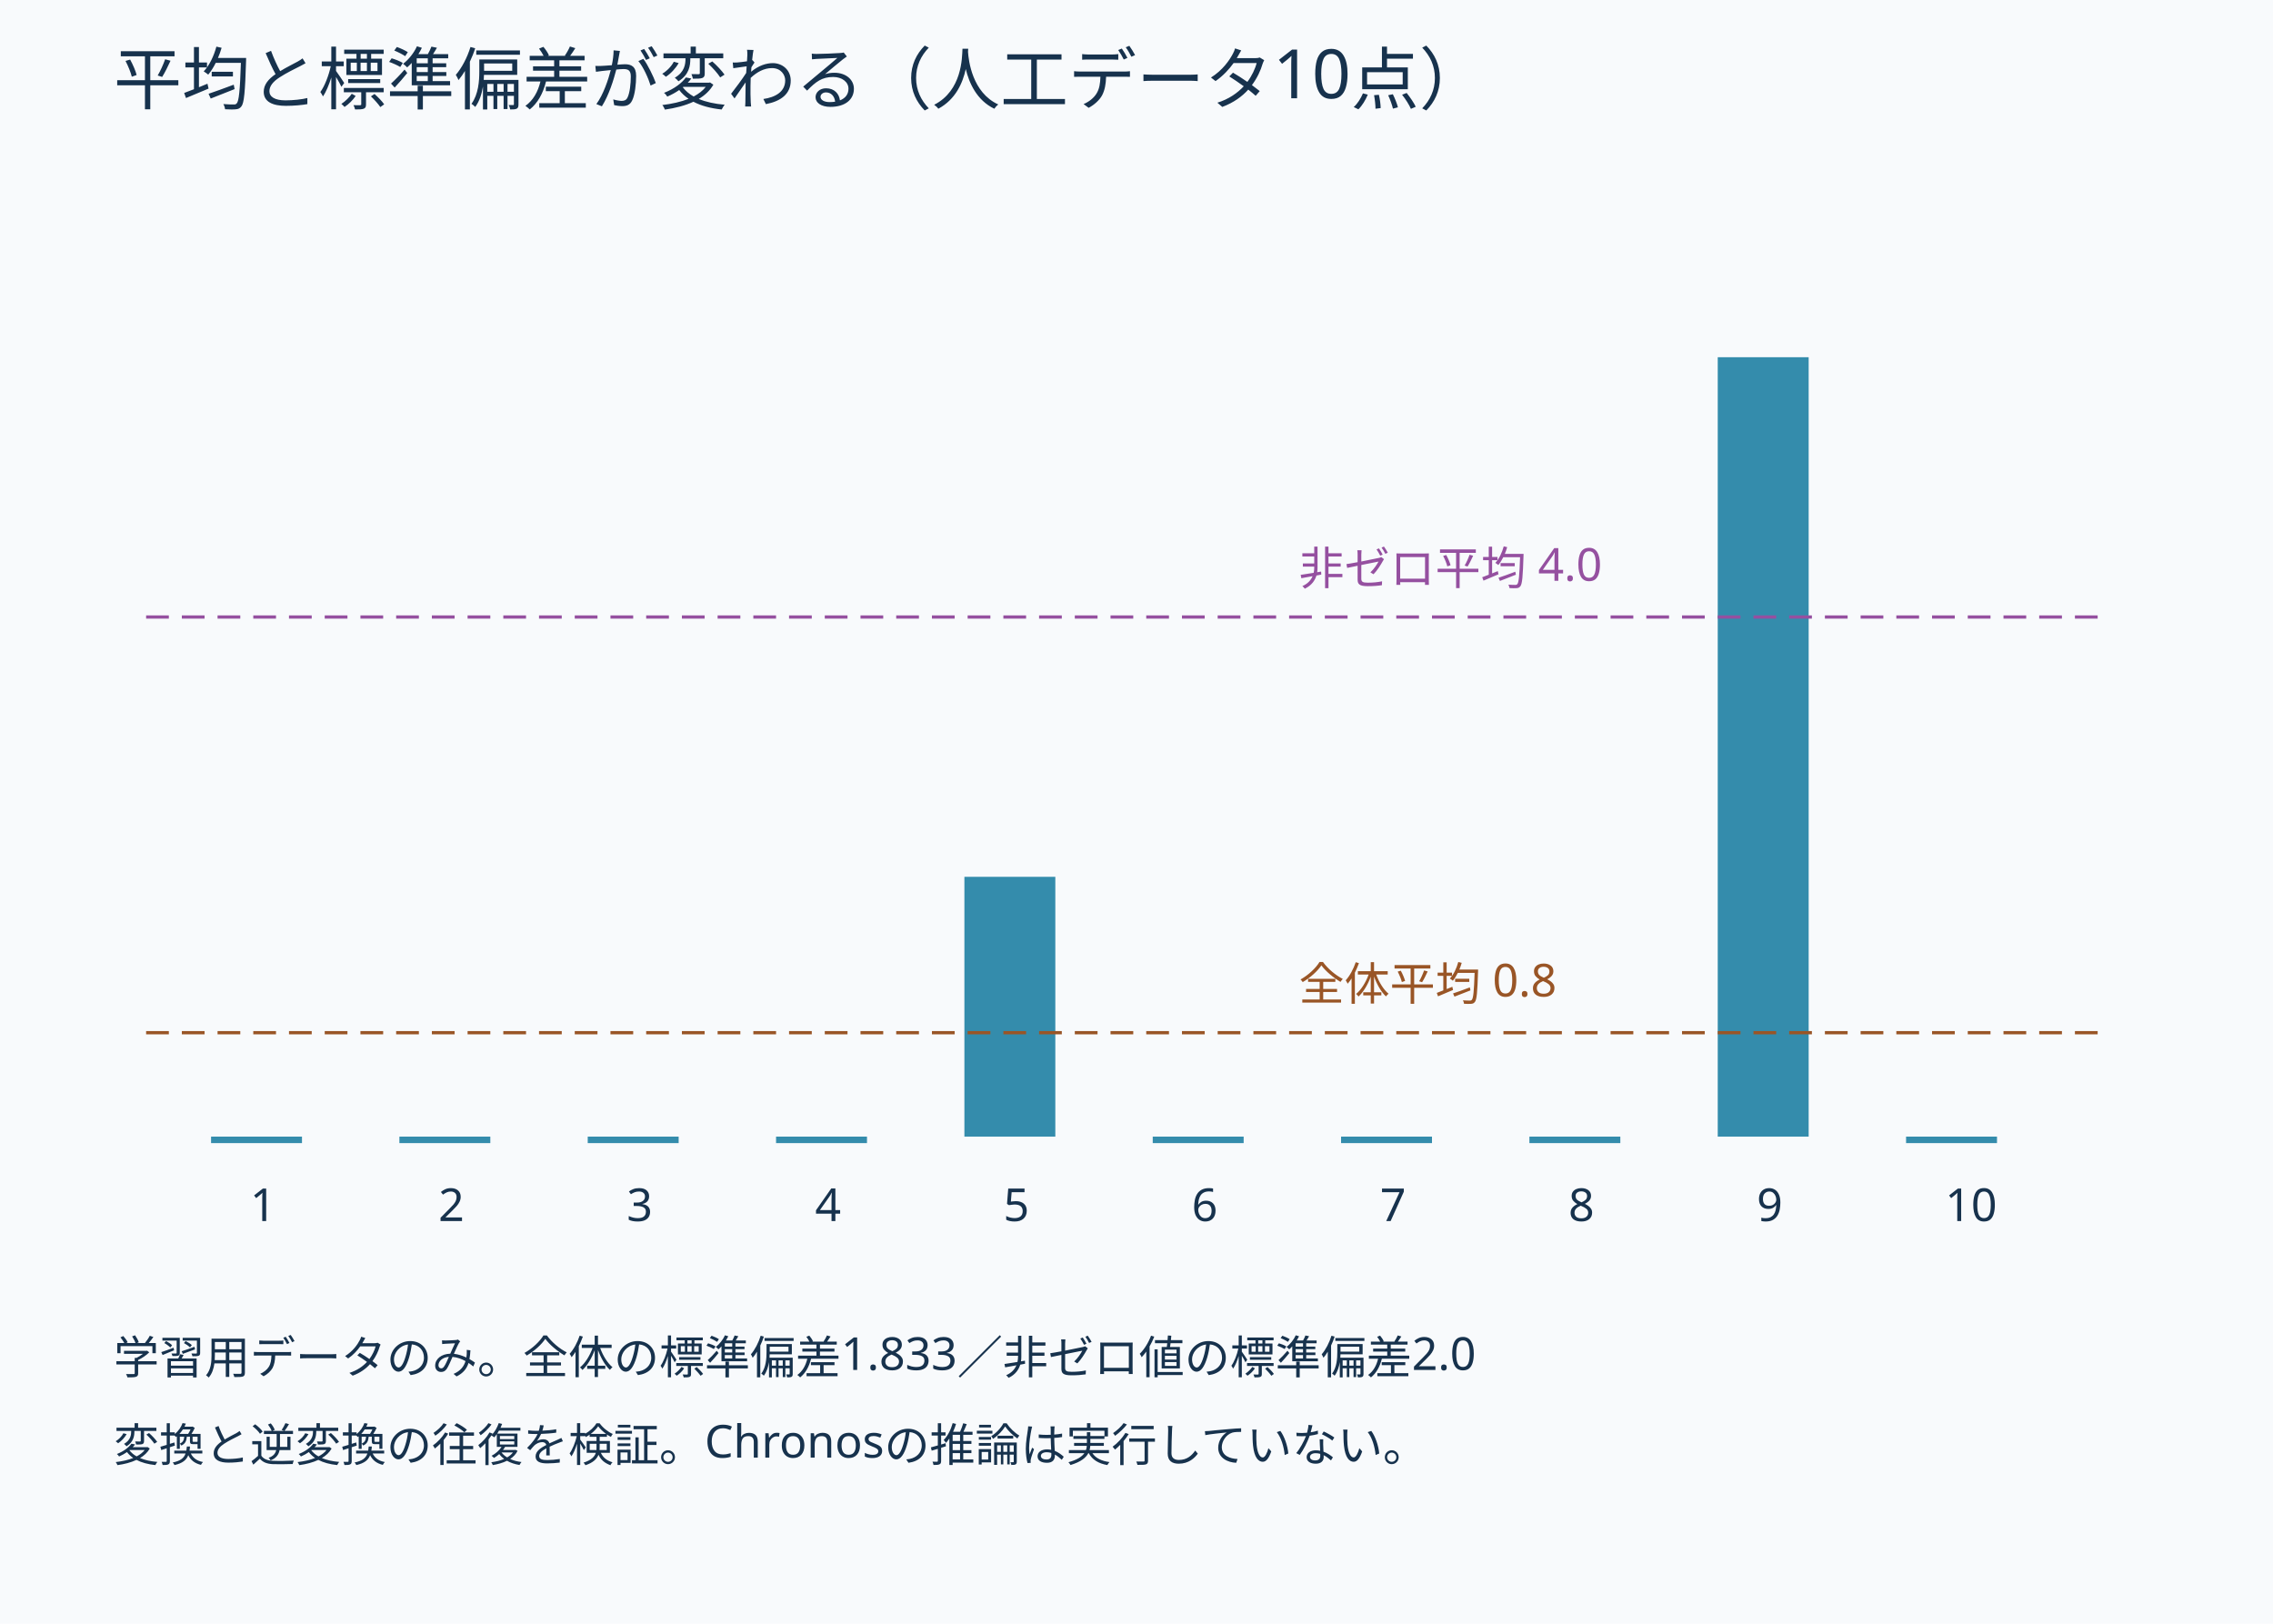
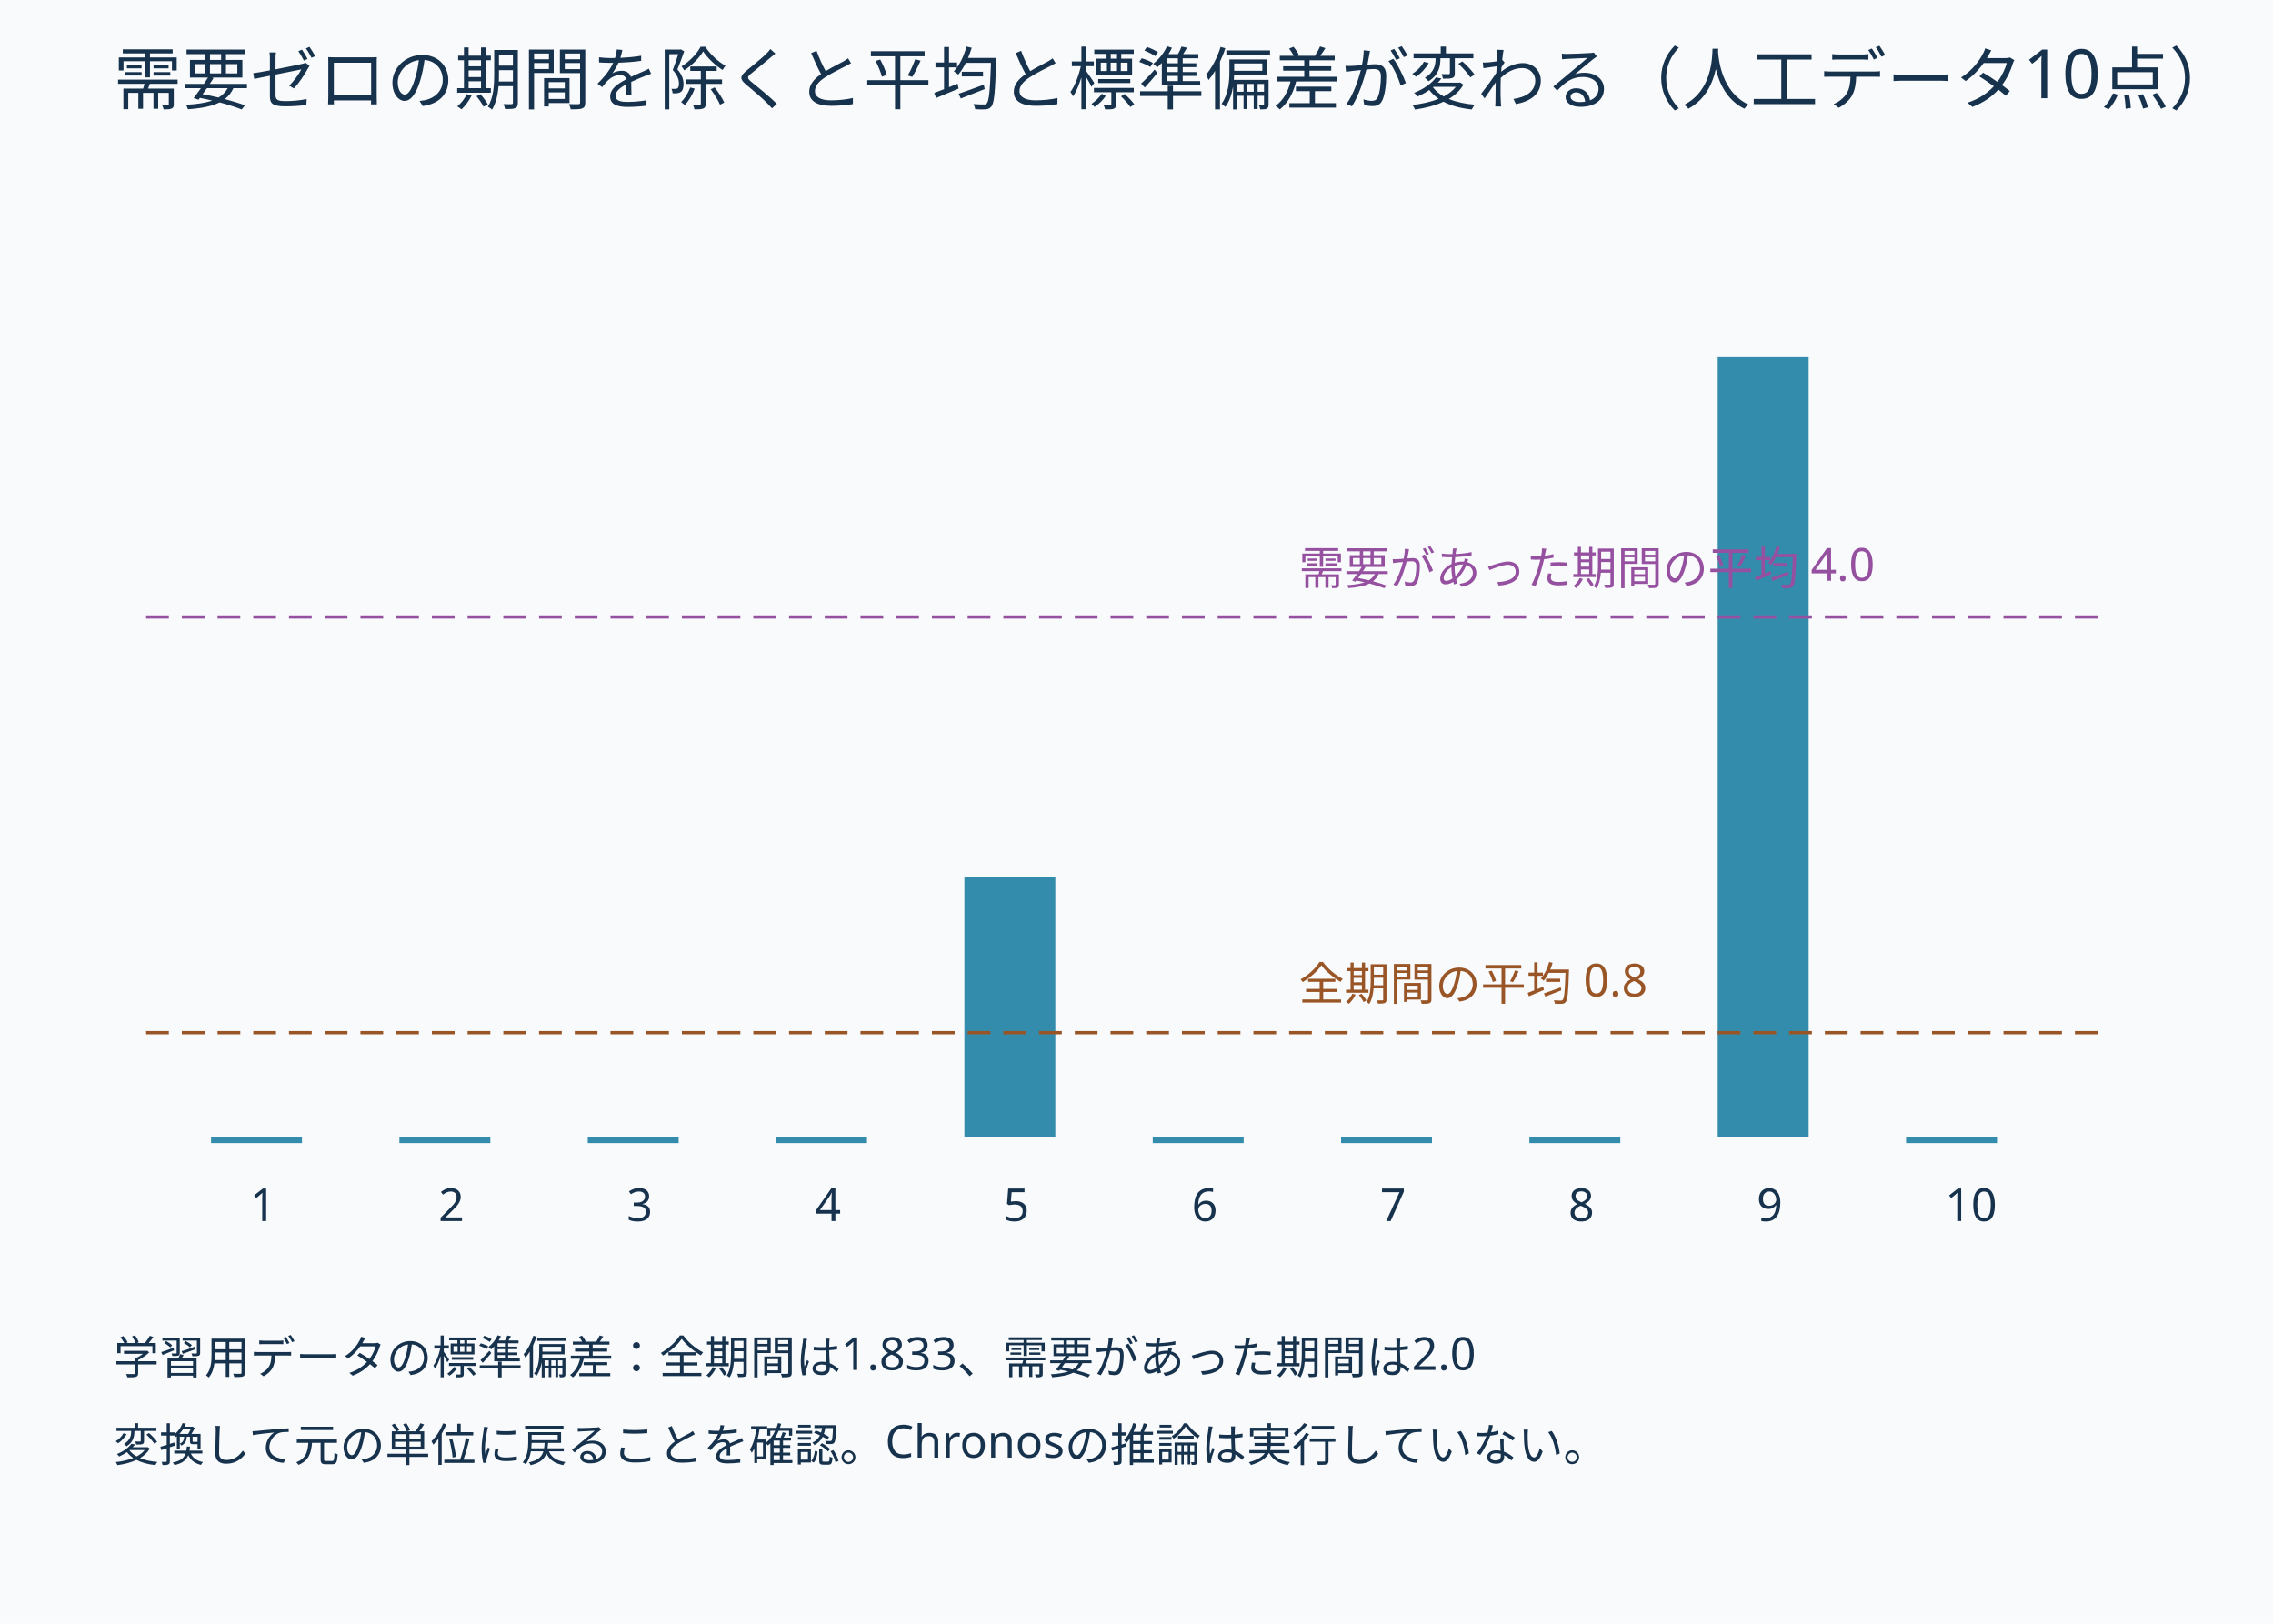
- <svg xmlns="http://www.w3.org/2000/svg" viewBox="0 0 700 500" role="img" aria-label="人工間欠系列の全体平均と非ゼロ条件付き平均">
+ <svg xmlns="http://www.w3.org/2000/svg" viewBox="0 0 700 500" role="img" aria-label="学習用の人工データで、需要がゼロの期間を平均に含める場合と除く場合を比べる図">
  <rect width="700" height="500" fill="#f8fafc" />
  <g font-family="sans-serif" font-size="14" fill="#17324d">
-     <text x="35" y="32" font-size="21">平均と標準偏差が変わる（人工データ10点）</text>
+     <text x="35" y="32" font-size="21">需要ゼロの期間を除くと平均と標準偏差が変わる（人工データ10点）</text>
    <rect x="65" y="350" width="28" height="2" fill="#348cac" />
    <text x="77" y="376">1</text>
    <rect x="123" y="350" width="28" height="2" fill="#348cac" />
    <text x="135" y="376">2</text>
    <rect x="181" y="350" width="28" height="2" fill="#348cac" />
    <text x="193" y="376">3</text>
    <rect x="239" y="350" width="28" height="2" fill="#348cac" />
    <text x="251" y="376">4</text>
    <rect x="297" y="270" width="28" height="80" fill="#348cac" />
    <text x="309" y="376">5</text>
    <rect x="355" y="350" width="28" height="2" fill="#348cac" />
    <text x="367" y="376">6</text>
    <rect x="413" y="350" width="28" height="2" fill="#348cac" />
    <text x="425" y="376">7</text>
    <rect x="471" y="350" width="28" height="2" fill="#348cac" />
    <text x="483" y="376">8</text>
    <rect x="529" y="110" width="28" height="240" fill="#348cac" />
    <text x="541" y="376">9</text>
    <rect x="587" y="350" width="28" height="2" fill="#348cac" />
    <text x="599" y="376">10</text>
    <path d="M45 318.0 H650" stroke="#995526" stroke-dasharray="7 4" />
-     <text x="400" y="308.0" fill="#995526">全体平均 0.8</text>
+     <text x="400" y="308.0" fill="#995526">全期間の平均 0.8</text>
    <path d="M45 190 H650" stroke="#9550a0" stroke-dasharray="7 4" />
-     <text x="400" y="180" fill="#9550a0">非ゼロ平均 4.0</text>
-     <text x="35" y="423">学習用データのみ。全体の標準偏差1.833／非ゼロ値の標準偏差2.0</text>
-     <text x="35" y="450">変換と逆変換の往復を検証。Chronosの推論は実行していない。</text>
+     <text x="400" y="180" fill="#9550a0">需要があった期間の平均 4.0</text>
+     <text x="35" y="423">学習用データの標準偏差：全期間は1.833、需要があった期間は2.0</text>
+     <text x="35" y="450">変換して元の単位に戻ることを確認。Chronosの推論は実行していない。</text>
  </g>
</svg>
